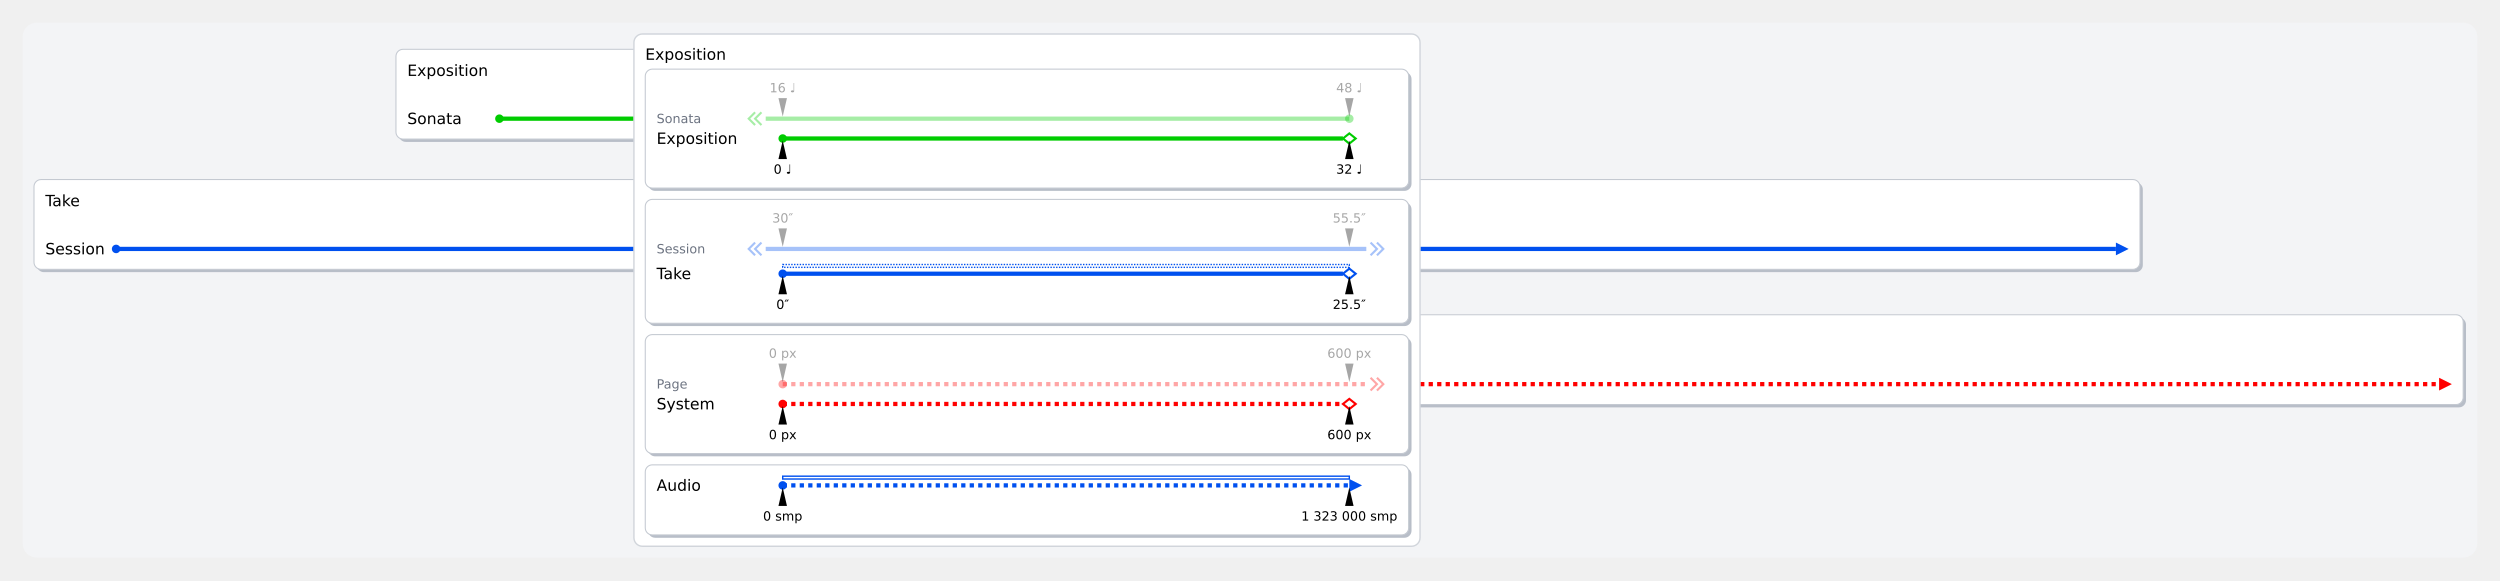
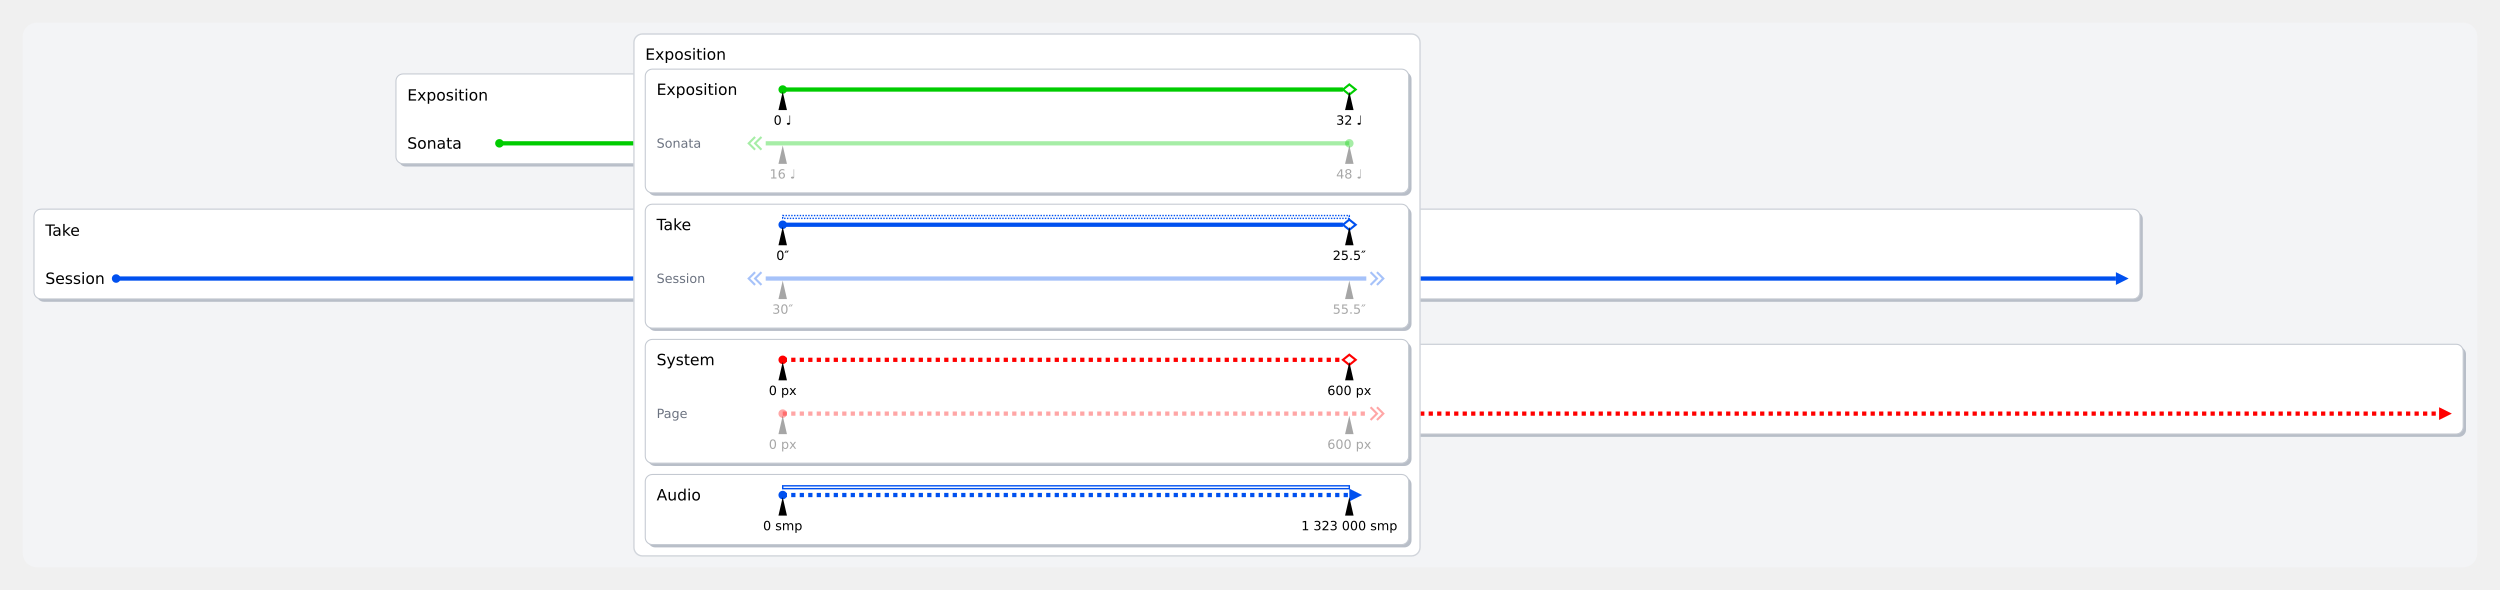
- <svg xmlns="http://www.w3.org/2000/svg" width="1764.891" height="409.641" viewBox="0 0 1764.891 409.641" font-family="DejaVu Sans, Noto Music" text-rendering="geometricPrecision" style="font-kerning:none;font-variant-ligatures:none">
+ <svg xmlns="http://www.w3.org/2000/svg" width="1764.891" height="416.445" viewBox="0 0 1764.891 416.445" font-family="DejaVu Sans, Noto Music" text-rendering="geometricPrecision" style="font-kerning:none;font-variant-ligatures:none">
  <g transform="translate(16 16)">
-     <rect x="0" y="0" width="1732.891" height="377.641" rx="10" fill="#F3F4F6" />
-     <rect data-id="sonata" data-part="card" x="265.528" y="20.805" width="690.309" height="63.379" rx="5" fill="#B8BEC8" />
-     <rect data-id="sonata" data-part="card" x="263.528" y="18.805" width="690.309" height="63.379" rx="5" fill="#FFFFFF" stroke="#C4C9D1" stroke-width="0.75" />
-     <line data-id="sonata" x1="336.558" y1="67.781" x2="936.558" y2="67.781" stroke="#00CC00" stroke-width="3" />
-     <circle data-id="sonata" cx="336.558" cy="67.781" r="3" fill="#00CC00" />
-     <circle data-id="sonata" cx="936.558" cy="67.781" r="3" fill="#00CC00" />
-     <line data-id="exposition" x1="536.558" y1="33.805" x2="932.058" y2="33.805" stroke="#00CC00" stroke-width="3" />
-     <circle data-id="exposition" cx="536.558" cy="33.805" r="3" fill="#00CC00" />
-     <polygon data-id="exposition" points="932.058,33.805 936.558,30.205 941.058,33.805 936.558,37.405" fill="none" stroke="#00CC00" stroke-width="1.5" />
-     <polygon data-id="timestamp_3" points="536.558,35.305 533.558,48.305 539.558,48.305" fill="#000000" />
-     <polygon data-id="timestamp_4" points="936.558,35.305 933.558,48.305 939.558,48.305" fill="#000000" />
-     <text data-id="exposition" data-part="name" x="271.528" y="37.613" text-anchor="start" font-size="11" fill="#000000">Exposition</text>
-     <text data-id="sonata" data-part="name" x="271.528" y="71.589" text-anchor="start" font-size="11" fill="#000000">Sonata</text>
-     <text data-id="timestamp_3" data-part="coordinate" x="536.558" y="58.659" text-anchor="middle" font-size="9" fill="#000000">0 ♩</text>
-     <text data-id="timestamp_4" data-part="coordinate" x="936.558" y="58.659" text-anchor="middle" font-size="9" fill="#000000">32 ♩</text>
-     <rect data-id="session" data-part="card" x="10" y="112.758" width="1486.734" height="63.379" rx="5" fill="#B8BEC8" />
-     <rect data-id="session" data-part="card" x="8" y="110.758" width="1486.734" height="63.379" rx="5" fill="#FFFFFF" stroke="#C4C9D1" stroke-width="0.75" />
-     <polygon data-id="cmap_1" points="536.558,119.258 936.558,119.258 936.558,121.258 536.558,121.258" fill="none" stroke="#0050EF" stroke-width="1" stroke-dasharray="1 1" />
-     <line data-id="session" x1="65.97" y1="159.734" x2="1477.734" y2="159.734" stroke="#0050EF" stroke-width="3" />
-     <circle data-id="session" cx="65.97" cy="159.734" r="3" fill="#0050EF" />
-     <polygon data-id="session" points="1486.734,159.734 1477.734,155.234 1477.734,164.234" fill="#0050EF" />
-     <line data-id="take" x1="536.558" y1="125.758" x2="932.058" y2="125.758" stroke="#0050EF" stroke-width="3" />
-     <circle data-id="take" cx="536.558" cy="125.758" r="3" fill="#0050EF" />
-     <polygon data-id="take" points="932.058,125.758 936.558,122.158 941.058,125.758 936.558,129.358" fill="none" stroke="#0050EF" stroke-width="1.5" />
-     <polygon data-id="timestamp_7" points="536.558,127.258 533.558,140.258 539.558,140.258" fill="#000000" />
-     <polygon data-id="timestamp_8" points="936.558,127.258 933.558,140.258 939.558,140.258" fill="#000000" />
-     <text data-id="take" data-part="name" x="16" y="129.566" text-anchor="start" font-size="11" fill="#000000">Take</text>
-     <text data-id="session" data-part="name" x="16" y="163.542" text-anchor="start" font-size="11" fill="#000000">Session</text>
-     <text data-id="timestamp_7" data-part="coordinate" x="536.558" y="150.612" text-anchor="middle" font-size="9" fill="#000000">0″</text>
-     <text data-id="timestamp_8" data-part="coordinate" x="936.558" y="150.612" text-anchor="middle" font-size="9" fill="#000000">25.5″</text>
-     <rect data-id="page" data-part="card" x="481.539" y="208.211" width="1243.352" height="63.379" rx="5" fill="#B8BEC8" />
-     <rect data-id="page" data-part="card" x="479.539" y="206.211" width="1243.352" height="63.379" rx="5" fill="#FFFFFF" stroke="#C4C9D1" stroke-width="0.75" />
-     <line data-id="page" x1="536.558" y1="255.188" x2="1705.891" y2="255.188" stroke="#FF0000" stroke-width="3" stroke-dasharray="3 3" />
-     <circle data-id="page" cx="536.558" cy="255.188" r="3" fill="#FF0000" />
-     <polygon data-id="page" points="1714.891,255.188 1705.891,250.688 1705.891,259.688" fill="#FF0000" />
-     <line data-id="system" x1="536.558" y1="221.211" x2="932.058" y2="221.211" stroke="#FF0000" stroke-width="3" stroke-dasharray="3 3" />
-     <circle data-id="system" cx="536.558" cy="221.211" r="3" fill="#FF0000" />
-     <polygon data-id="system" points="932.058,221.211 936.558,217.611 941.058,221.211 936.558,224.811" fill="none" stroke="#FF0000" stroke-width="1.5" />
-     <polygon data-id="timestamp_5" points="536.558,222.711 533.558,235.711 539.558,235.711" fill="#000000" />
-     <polygon data-id="timestamp_6" points="936.558,222.711 933.558,235.711 939.558,235.711" fill="#000000" />
-     <text data-id="system" data-part="name" x="487.539" y="225.019" text-anchor="start" font-size="11" fill="#000000">System</text>
-     <text data-id="page" data-part="name" x="487.539" y="258.996" text-anchor="start" font-size="11" fill="#000000">Page</text>
-     <text data-id="timestamp_5" data-part="coordinate" x="536.558" y="246.065" text-anchor="middle" font-size="9" fill="#000000">0 px</text>
-     <text data-id="timestamp_6" data-part="coordinate" x="936.558" y="246.065" text-anchor="middle" font-size="9" fill="#000000">600 px</text>
-     <rect data-id="group_1" x="431.528" y="8" width="554.947" height="361.641" rx="6" fill="#FFFFFF" stroke="#D1D5DB" stroke-width="1" />
+     <rect x="0" y="0" width="1732.891" height="384.445" rx="10" fill="#F3F4F6" />
+     <rect data-id="sonata" data-part="card" x="265.528" y="38.207" width="690.309" height="63.379" rx="5" fill="#B8BEC8" />
+     <rect data-id="sonata" data-part="card" x="263.528" y="36.207" width="690.309" height="63.379" rx="5" fill="#FFFFFF" stroke="#C4C9D1" stroke-width="0.75" />
+     <line data-id="sonata" x1="336.558" y1="85.184" x2="936.558" y2="85.184" stroke="#00CC00" stroke-width="3" />
+     <circle data-id="sonata" cx="336.558" cy="85.184" r="3" fill="#00CC00" />
+     <circle data-id="sonata" cx="936.558" cy="85.184" r="3" fill="#00CC00" />
+     <line data-id="exposition" x1="536.558" y1="51.207" x2="932.058" y2="51.207" stroke="#00CC00" stroke-width="3" />
+     <circle data-id="exposition" cx="536.558" cy="51.207" r="3" fill="#00CC00" />
+     <polygon data-id="exposition" points="932.058,51.207 936.558,47.607 941.058,51.207 936.558,54.807" fill="none" stroke="#00CC00" stroke-width="1.5" />
+     <polygon data-id="timestamp_3" points="536.558,52.707 533.558,65.707 539.558,65.707" fill="#000000" />
+     <polygon data-id="timestamp_4" points="936.558,52.707 933.558,65.707 939.558,65.707" fill="#000000" />
+     <text data-id="exposition" data-part="name" x="271.528" y="55.015" text-anchor="start" font-size="11" fill="#000000">Exposition</text>
+     <text data-id="sonata" data-part="name" x="271.528" y="88.992" text-anchor="start" font-size="11" fill="#000000">Sonata</text>
+     <text data-id="timestamp_3" data-part="coordinate" x="536.558" y="76.061" text-anchor="middle" font-size="9" fill="#000000">0 ♩</text>
+     <text data-id="timestamp_4" data-part="coordinate" x="936.558" y="76.061" text-anchor="middle" font-size="9" fill="#000000">32 ♩</text>
+     <rect data-id="session" data-part="card" x="10" y="133.66" width="1486.734" height="63.379" rx="5" fill="#B8BEC8" />
+     <rect data-id="session" data-part="card" x="8" y="131.66" width="1486.734" height="63.379" rx="5" fill="#FFFFFF" stroke="#C4C9D1" stroke-width="0.75" />
+     <polygon data-id="cmap_1" points="536.558,140.16 936.558,140.16 936.558,142.16 536.558,142.16" fill="none" stroke="#0050EF" stroke-width="1" stroke-dasharray="1 1" />
+     <line data-id="session" x1="65.97" y1="180.637" x2="1477.734" y2="180.637" stroke="#0050EF" stroke-width="3" />
+     <circle data-id="session" cx="65.97" cy="180.637" r="3" fill="#0050EF" />
+     <polygon data-id="session" points="1486.734,180.637 1477.734,176.137 1477.734,185.137" fill="#0050EF" />
+     <line data-id="take" x1="536.558" y1="146.66" x2="932.058" y2="146.66" stroke="#0050EF" stroke-width="3" />
+     <circle data-id="take" cx="536.558" cy="146.66" r="3" fill="#0050EF" />
+     <polygon data-id="take" points="932.058,146.66 936.558,143.06 941.058,146.66 936.558,150.26" fill="none" stroke="#0050EF" stroke-width="1.5" />
+     <polygon data-id="timestamp_7" points="536.558,148.16 533.558,161.16 539.558,161.16" fill="#000000" />
+     <polygon data-id="timestamp_8" points="936.558,148.16 933.558,161.16 939.558,161.16" fill="#000000" />
+     <text data-id="take" data-part="name" x="16" y="150.468" text-anchor="start" font-size="11" fill="#000000">Take</text>
+     <text data-id="session" data-part="name" x="16" y="184.445" text-anchor="start" font-size="11" fill="#000000">Session</text>
+     <text data-id="timestamp_7" data-part="coordinate" x="536.558" y="171.514" text-anchor="middle" font-size="9" fill="#000000">0″</text>
+     <text data-id="timestamp_8" data-part="coordinate" x="936.558" y="171.514" text-anchor="middle" font-size="9" fill="#000000">25.5″</text>
+     <rect data-id="page" data-part="card" x="481.539" y="229.016" width="1243.352" height="63.379" rx="5" fill="#B8BEC8" />
+     <rect data-id="page" data-part="card" x="479.539" y="227.016" width="1243.352" height="63.379" rx="5" fill="#FFFFFF" stroke="#C4C9D1" stroke-width="0.75" />
+     <line data-id="page" x1="536.558" y1="275.992" x2="1705.891" y2="275.992" stroke="#FF0000" stroke-width="3" stroke-dasharray="3 3" />
+     <circle data-id="page" cx="536.558" cy="275.992" r="3" fill="#FF0000" />
+     <polygon data-id="page" points="1714.891,275.992 1705.891,271.492 1705.891,280.492" fill="#FF0000" />
+     <line data-id="system" x1="536.558" y1="242.016" x2="932.058" y2="242.016" stroke="#FF0000" stroke-width="3" stroke-dasharray="3 3" />
+     <circle data-id="system" cx="536.558" cy="242.016" r="3" fill="#FF0000" />
+     <polygon data-id="system" points="932.058,242.016 936.558,238.416 941.058,242.016 936.558,245.616" fill="none" stroke="#FF0000" stroke-width="1.5" />
+     <polygon data-id="timestamp_5" points="536.558,243.516 533.558,256.516 539.558,256.516" fill="#000000" />
+     <polygon data-id="timestamp_6" points="936.558,243.516 933.558,256.516 939.558,256.516" fill="#000000" />
+     <text data-id="system" data-part="name" x="487.539" y="245.824" text-anchor="start" font-size="11" fill="#000000">System</text>
+     <text data-id="page" data-part="name" x="487.539" y="279.8" text-anchor="start" font-size="11" fill="#000000">Page</text>
+     <text data-id="timestamp_5" data-part="coordinate" x="536.558" y="266.87" text-anchor="middle" font-size="9" fill="#000000">0 px</text>
+     <text data-id="timestamp_6" data-part="coordinate" x="936.558" y="266.87" text-anchor="middle" font-size="9" fill="#000000">600 px</text>
+     <rect data-id="group_1" x="431.528" y="8" width="554.947" height="368.445" rx="6" fill="#FFFFFF" stroke="#D1D5DB" stroke-width="1" />
    <text data-id="group_1" data-part="name" x="439.528" y="26.21" text-anchor="start" font-size="11" fill="#000000">Exposition</text>
-     <rect data-id="exposition" data-part="card" x="441.528" y="34.805" width="538.947" height="83.953" rx="5" fill="#B8BEC8" />
-     <rect data-id="exposition" data-part="card" x="439.528" y="32.805" width="538.947" height="83.953" rx="5" fill="#FFFFFF" stroke="#C4C9D1" stroke-width="0.75" />
-     <line data-id="sonata" x1="524.558" y1="67.781" x2="936.558" y2="67.781" stroke="#00CC00" stroke-width="3" opacity="0.35" />
-     <polyline data-id="sonata" points="521.558,63.281 517.058,67.781 521.558,72.281" fill="none" stroke="#00CC00" stroke-width="1.5" opacity="0.35" />
-     <polyline data-id="sonata" points="517.058,63.281 512.558,67.781 517.058,72.281" fill="none" stroke="#00CC00" stroke-width="1.5" opacity="0.35" />
-     <circle data-id="sonata" cx="936.558" cy="67.781" r="3" fill="#00CC00" opacity="0.35" />
-     <line data-id="exposition" x1="536.558" y1="81.781" x2="932.058" y2="81.781" stroke="#00CC00" stroke-width="3" />
-     <circle data-id="exposition" cx="536.558" cy="81.781" r="3" fill="#00CC00" />
-     <polygon data-id="exposition" points="932.058,81.781 936.558,78.181 941.058,81.781 936.558,85.381" fill="none" stroke="#00CC00" stroke-width="1.5" />
-     <polygon data-id="exposition" data-part="start" points="536.558,66.281 533.558,53.281 539.558,53.281" fill="#000000" opacity="0.35" />
-     <polygon data-id="exposition" data-part="end" points="936.558,66.281 933.558,53.281 939.558,53.281" fill="#000000" opacity="0.35" />
-     <polygon data-id="timestamp_3" points="536.558,83.281 533.558,96.281 539.558,96.281" fill="#000000" />
-     <polygon data-id="timestamp_4" points="936.558,83.281 933.558,96.281 939.558,96.281" fill="#000000" />
-     <text data-id="sonata" data-part="name" x="447.528" y="70.897" text-anchor="start" font-size="9" fill="#6B7280">Sonata</text>
-     <text data-id="exposition" data-part="name" x="447.528" y="85.589" text-anchor="start" font-size="11" fill="#000000">Exposition</text>
-     <text data-id="exposition" data-part="start label" x="536.558" y="49.159" text-anchor="middle" font-size="9" fill="#000000" opacity="0.35">16 ♩</text>
-     <text data-id="exposition" data-part="end label" x="936.558" y="49.159" text-anchor="middle" font-size="9" fill="#000000" opacity="0.35">48 ♩</text>
-     <text data-id="timestamp_3" data-part="coordinate" x="536.558" y="106.635" text-anchor="middle" font-size="9" fill="#000000">0 ♩</text>
-     <text data-id="timestamp_4" data-part="coordinate" x="936.558" y="106.635" text-anchor="middle" font-size="9" fill="#000000">32 ♩</text>
-     <rect data-id="take" data-part="card" x="441.528" y="126.758" width="538.947" height="87.453" rx="5" fill="#B8BEC8" />
-     <rect data-id="take" data-part="card" x="439.528" y="124.758" width="538.947" height="87.453" rx="5" fill="#FFFFFF" stroke="#C4C9D1" stroke-width="0.75" />
-     <polygon data-id="cmap_1" points="536.558,170.734 936.558,170.734 936.558,172.734 536.558,172.734" fill="none" stroke="#0050EF" stroke-width="1" stroke-dasharray="1 1" />
-     <line data-id="session" x1="524.558" y1="159.734" x2="948.558" y2="159.734" stroke="#0050EF" stroke-width="3" opacity="0.35" />
-     <polyline data-id="session" points="521.558,155.234 517.058,159.734 521.558,164.234" fill="none" stroke="#0050EF" stroke-width="1.5" opacity="0.35" />
-     <polyline data-id="session" points="517.058,155.234 512.558,159.734 517.058,164.234" fill="none" stroke="#0050EF" stroke-width="1.5" opacity="0.35" />
-     <polyline data-id="session" points="951.558,155.234 956.058,159.734 951.558,164.234" fill="none" stroke="#0050EF" stroke-width="1.5" opacity="0.35" />
-     <polyline data-id="session" points="956.058,155.234 960.558,159.734 956.058,164.234" fill="none" stroke="#0050EF" stroke-width="1.5" opacity="0.35" />
-     <line data-id="take" x1="536.558" y1="177.234" x2="932.058" y2="177.234" stroke="#0050EF" stroke-width="3" />
-     <circle data-id="take" cx="536.558" cy="177.234" r="3" fill="#0050EF" />
-     <polygon data-id="take" points="932.058,177.234 936.558,173.634 941.058,177.234 936.558,180.834" fill="none" stroke="#0050EF" stroke-width="1.5" />
-     <polygon data-id="take" data-part="start" points="536.558,158.234 533.558,145.234 539.558,145.234" fill="#000000" opacity="0.35" />
-     <polygon data-id="take" data-part="end" points="936.558,158.234 933.558,145.234 939.558,145.234" fill="#000000" opacity="0.35" />
-     <polygon data-id="timestamp_7" points="536.558,178.734 533.558,191.734 539.558,191.734" fill="#000000" />
-     <polygon data-id="timestamp_8" points="936.558,178.734 933.558,191.734 939.558,191.734" fill="#000000" />
-     <text data-id="session" data-part="name" x="447.528" y="162.85" text-anchor="start" font-size="9" fill="#6B7280">Session</text>
-     <text data-id="take" data-part="name" x="447.528" y="181.042" text-anchor="start" font-size="11" fill="#000000">Take</text>
-     <text data-id="take" data-part="start label" x="536.558" y="141.112" text-anchor="middle" font-size="9" fill="#000000" opacity="0.35">30″</text>
-     <text data-id="take" data-part="end label" x="936.558" y="141.112" text-anchor="middle" font-size="9" fill="#000000" opacity="0.35">55.5″</text>
-     <text data-id="timestamp_7" data-part="coordinate" x="536.558" y="202.088" text-anchor="middle" font-size="9" fill="#000000">0″</text>
-     <text data-id="timestamp_8" data-part="coordinate" x="936.558" y="202.088" text-anchor="middle" font-size="9" fill="#000000">25.5″</text>
-     <rect data-id="system" data-part="card" x="441.528" y="222.211" width="538.947" height="83.953" rx="5" fill="#B8BEC8" />
-     <rect data-id="system" data-part="card" x="439.528" y="220.211" width="538.947" height="83.953" rx="5" fill="#FFFFFF" stroke="#C4C9D1" stroke-width="0.75" />
-     <line data-id="page" x1="536.558" y1="255.188" x2="948.558" y2="255.188" stroke="#FF0000" stroke-width="3" stroke-dasharray="3 3" opacity="0.35" />
-     <circle data-id="page" cx="536.558" cy="255.188" r="3" fill="#FF0000" opacity="0.35" />
-     <polyline data-id="page" points="951.558,250.688 956.058,255.188 951.558,259.688" fill="none" stroke="#FF0000" stroke-width="1.5" opacity="0.35" />
-     <polyline data-id="page" points="956.058,250.688 960.558,255.188 956.058,259.688" fill="none" stroke="#FF0000" stroke-width="1.5" opacity="0.35" />
-     <line data-id="system" x1="536.558" y1="269.188" x2="932.058" y2="269.188" stroke="#FF0000" stroke-width="3" stroke-dasharray="3 3" />
-     <circle data-id="system" cx="536.558" cy="269.188" r="3" fill="#FF0000" />
-     <polygon data-id="system" points="932.058,269.188 936.558,265.587 941.058,269.188 936.558,272.788" fill="none" stroke="#FF0000" stroke-width="1.5" />
-     <polygon data-id="system" data-part="start" points="536.558,253.688 533.558,240.688 539.558,240.688" fill="#000000" opacity="0.35" />
-     <polygon data-id="system" data-part="end" points="936.558,253.688 933.558,240.688 939.558,240.688" fill="#000000" opacity="0.35" />
-     <polygon data-id="timestamp_5" points="536.558,270.688 533.558,283.688 539.558,283.688" fill="#000000" />
-     <polygon data-id="timestamp_6" points="936.558,270.688 933.558,283.688 939.558,283.688" fill="#000000" />
-     <text data-id="page" data-part="name" x="447.528" y="258.303" text-anchor="start" font-size="9" fill="#6B7280">Page</text>
-     <text data-id="system" data-part="name" x="447.528" y="272.996" text-anchor="start" font-size="11" fill="#000000">System</text>
-     <text data-id="system" data-part="start label" x="536.558" y="236.565" text-anchor="middle" font-size="9" fill="#000000" opacity="0.35">0 px</text>
-     <text data-id="system" data-part="end label" x="936.558" y="236.565" text-anchor="middle" font-size="9" fill="#000000" opacity="0.35">600 px</text>
-     <text data-id="timestamp_5" data-part="coordinate" x="536.558" y="294.041" text-anchor="middle" font-size="9" fill="#000000">0 px</text>
-     <text data-id="timestamp_6" data-part="coordinate" x="936.558" y="294.041" text-anchor="middle" font-size="9" fill="#000000">600 px</text>
-     <rect data-id="audio" data-part="card" x="441.528" y="314.164" width="538.947" height="49.477" rx="5" fill="#B8BEC8" />
-     <rect data-id="audio" data-part="card" x="439.528" y="312.164" width="538.947" height="49.477" rx="5" fill="#FFFFFF" stroke="#C4C9D1" stroke-width="0.75" />
-     <polygon data-id="cmap_2" points="536.558,320.164 936.558,320.164 936.558,322.164 536.558,322.164" fill="none" stroke="#0050EF" stroke-width="1" />
-     <line data-id="audio" x1="536.558" y1="326.664" x2="936.558" y2="326.664" stroke="#0050EF" stroke-width="3" stroke-dasharray="3 3" />
-     <circle data-id="audio" cx="536.558" cy="326.664" r="3" fill="#0050EF" />
-     <polygon data-id="audio" points="945.558,326.664 936.558,322.164 936.558,331.164" fill="#0050EF" />
-     <polygon data-id="timestamp_1" points="536.558,328.164 533.558,341.164 539.558,341.164" fill="#000000" />
-     <polygon data-id="timestamp_2" points="936.558,328.164 933.558,341.164 939.558,341.164" fill="#000000" />
-     <text data-id="audio" data-part="name" x="447.528" y="330.472" text-anchor="start" font-size="11" fill="#000000">Audio</text>
-     <text data-id="timestamp_1" data-part="coordinate" x="536.558" y="351.518" text-anchor="middle" font-size="9" fill="#000000">0 smp</text>
-     <text data-id="timestamp_2" data-part="coordinate" x="936.558" y="351.518" text-anchor="middle" font-size="9" fill="#000000">1 323 000 smp</text>
+     <rect data-id="exposition" data-part="card" x="441.528" y="34.805" width="538.947" height="87.356" rx="5" fill="#B8BEC8" />
+     <rect data-id="exposition" data-part="card" x="439.528" y="32.805" width="538.947" height="87.356" rx="5" fill="#FFFFFF" stroke="#C4C9D1" stroke-width="0.75" />
+     <line data-id="sonata" x1="524.558" y1="85.184" x2="936.558" y2="85.184" stroke="#00CC00" stroke-width="3" opacity="0.35" />
+     <polyline data-id="sonata" points="521.558,80.684 517.058,85.184 521.558,89.684" fill="none" stroke="#00CC00" stroke-width="1.5" opacity="0.35" />
+     <polyline data-id="sonata" points="517.058,80.684 512.558,85.184 517.058,89.684" fill="none" stroke="#00CC00" stroke-width="1.5" opacity="0.35" />
+     <circle data-id="sonata" cx="936.558" cy="85.184" r="3" fill="#00CC00" opacity="0.35" />
+     <line data-id="exposition" x1="536.558" y1="47.207" x2="932.058" y2="47.207" stroke="#00CC00" stroke-width="3" />
+     <circle data-id="exposition" cx="536.558" cy="47.207" r="3" fill="#00CC00" />
+     <polygon data-id="exposition" points="932.058,47.207 936.558,43.607 941.058,47.207 936.558,50.807" fill="none" stroke="#00CC00" stroke-width="1.5" />
+     <polygon data-id="exposition" data-part="start" points="536.558,86.684 533.558,99.684 539.558,99.684" fill="#000000" opacity="0.35" />
+     <polygon data-id="exposition" data-part="end" points="936.558,86.684 933.558,99.684 939.558,99.684" fill="#000000" opacity="0.35" />
+     <polygon data-id="timestamp_3" points="536.558,48.707 533.558,61.707 539.558,61.707" fill="#000000" />
+     <polygon data-id="timestamp_4" points="936.558,48.707 933.558,61.707 939.558,61.707" fill="#000000" />
+     <text data-id="sonata" data-part="name" x="447.528" y="88.299" text-anchor="start" font-size="9" fill="#6B7280">Sonata</text>
+     <text data-id="exposition" data-part="name" x="447.528" y="51.015" text-anchor="start" font-size="11" fill="#000000">Exposition</text>
+     <text data-id="exposition" data-part="start label" x="536.558" y="110.038" text-anchor="middle" font-size="9" fill="#000000" opacity="0.35">16 ♩</text>
+     <text data-id="exposition" data-part="end label" x="936.558" y="110.038" text-anchor="middle" font-size="9" fill="#000000" opacity="0.35">48 ♩</text>
+     <text data-id="timestamp_3" data-part="coordinate" x="536.558" y="72.061" text-anchor="middle" font-size="9" fill="#000000">0 ♩</text>
+     <text data-id="timestamp_4" data-part="coordinate" x="936.558" y="72.061" text-anchor="middle" font-size="9" fill="#000000">32 ♩</text>
+     <rect data-id="take" data-part="card" x="441.528" y="130.16" width="538.947" height="87.453" rx="5" fill="#B8BEC8" />
+     <rect data-id="take" data-part="card" x="439.528" y="128.16" width="538.947" height="87.453" rx="5" fill="#FFFFFF" stroke="#C4C9D1" stroke-width="0.75" />
+     <polygon data-id="cmap_1" points="536.558,136.16 936.558,136.16 936.558,138.16 536.558,138.16" fill="none" stroke="#0050EF" stroke-width="1" stroke-dasharray="1 1" />
+     <line data-id="session" x1="524.558" y1="180.637" x2="948.558" y2="180.637" stroke="#0050EF" stroke-width="3" opacity="0.35" />
+     <polyline data-id="session" points="521.558,176.137 517.058,180.637 521.558,185.137" fill="none" stroke="#0050EF" stroke-width="1.5" opacity="0.35" />
+     <polyline data-id="session" points="517.058,176.137 512.558,180.637 517.058,185.137" fill="none" stroke="#0050EF" stroke-width="1.5" opacity="0.35" />
+     <polyline data-id="session" points="951.558,176.137 956.058,180.637 951.558,185.137" fill="none" stroke="#0050EF" stroke-width="1.5" opacity="0.35" />
+     <polyline data-id="session" points="956.058,176.137 960.558,180.637 956.058,185.137" fill="none" stroke="#0050EF" stroke-width="1.5" opacity="0.35" />
+     <line data-id="take" x1="536.558" y1="142.66" x2="932.058" y2="142.66" stroke="#0050EF" stroke-width="3" />
+     <circle data-id="take" cx="536.558" cy="142.66" r="3" fill="#0050EF" />
+     <polygon data-id="take" points="932.058,142.66 936.558,139.06 941.058,142.66 936.558,146.26" fill="none" stroke="#0050EF" stroke-width="1.5" />
+     <polygon data-id="take" data-part="start" points="536.558,182.137 533.558,195.137 539.558,195.137" fill="#000000" opacity="0.35" />
+     <polygon data-id="take" data-part="end" points="936.558,182.137 933.558,195.137 939.558,195.137" fill="#000000" opacity="0.35" />
+     <polygon data-id="timestamp_7" points="536.558,144.16 533.558,157.16 539.558,157.16" fill="#000000" />
+     <polygon data-id="timestamp_8" points="936.558,144.16 933.558,157.16 939.558,157.16" fill="#000000" />
+     <text data-id="session" data-part="name" x="447.528" y="183.752" text-anchor="start" font-size="9" fill="#6B7280">Session</text>
+     <text data-id="take" data-part="name" x="447.528" y="146.468" text-anchor="start" font-size="11" fill="#000000">Take</text>
+     <text data-id="take" data-part="start label" x="536.558" y="205.491" text-anchor="middle" font-size="9" fill="#000000" opacity="0.35">30″</text>
+     <text data-id="take" data-part="end label" x="936.558" y="205.491" text-anchor="middle" font-size="9" fill="#000000" opacity="0.35">55.5″</text>
+     <text data-id="timestamp_7" data-part="coordinate" x="536.558" y="167.514" text-anchor="middle" font-size="9" fill="#000000">0″</text>
+     <text data-id="timestamp_8" data-part="coordinate" x="936.558" y="167.514" text-anchor="middle" font-size="9" fill="#000000">25.5″</text>
+     <rect data-id="system" data-part="card" x="441.528" y="225.613" width="538.947" height="87.356" rx="5" fill="#B8BEC8" />
+     <rect data-id="system" data-part="card" x="439.528" y="223.613" width="538.947" height="87.356" rx="5" fill="#FFFFFF" stroke="#C4C9D1" stroke-width="0.75" />
+     <line data-id="page" x1="536.558" y1="275.992" x2="948.558" y2="275.992" stroke="#FF0000" stroke-width="3" stroke-dasharray="3 3" opacity="0.35" />
+     <circle data-id="page" cx="536.558" cy="275.992" r="3" fill="#FF0000" opacity="0.35" />
+     <polyline data-id="page" points="951.558,271.492 956.058,275.992 951.558,280.492" fill="none" stroke="#FF0000" stroke-width="1.5" opacity="0.35" />
+     <polyline data-id="page" points="956.058,271.492 960.558,275.992 956.058,280.492" fill="none" stroke="#FF0000" stroke-width="1.5" opacity="0.35" />
+     <line data-id="system" x1="536.558" y1="238.016" x2="932.058" y2="238.016" stroke="#FF0000" stroke-width="3" stroke-dasharray="3 3" />
+     <circle data-id="system" cx="536.558" cy="238.016" r="3" fill="#FF0000" />
+     <polygon data-id="system" points="932.058,238.016 936.558,234.416 941.058,238.016 936.558,241.616" fill="none" stroke="#FF0000" stroke-width="1.5" />
+     <polygon data-id="system" data-part="start" points="536.558,277.492 533.558,290.492 539.558,290.492" fill="#000000" opacity="0.35" />
+     <polygon data-id="system" data-part="end" points="936.558,277.492 933.558,290.492 939.558,290.492" fill="#000000" opacity="0.35" />
+     <polygon data-id="timestamp_5" points="536.558,239.516 533.558,252.516 539.558,252.516" fill="#000000" />
+     <polygon data-id="timestamp_6" points="936.558,239.516 933.558,252.516 939.558,252.516" fill="#000000" />
+     <text data-id="page" data-part="name" x="447.528" y="279.108" text-anchor="start" font-size="9" fill="#6B7280">Page</text>
+     <text data-id="system" data-part="name" x="447.528" y="241.824" text-anchor="start" font-size="11" fill="#000000">System</text>
+     <text data-id="system" data-part="start label" x="536.558" y="300.846" text-anchor="middle" font-size="9" fill="#000000" opacity="0.35">0 px</text>
+     <text data-id="system" data-part="end label" x="936.558" y="300.846" text-anchor="middle" font-size="9" fill="#000000" opacity="0.35">600 px</text>
+     <text data-id="timestamp_5" data-part="coordinate" x="536.558" y="262.87" text-anchor="middle" font-size="9" fill="#000000">0 px</text>
+     <text data-id="timestamp_6" data-part="coordinate" x="936.558" y="262.87" text-anchor="middle" font-size="9" fill="#000000">600 px</text>
+     <rect data-id="audio" data-part="card" x="441.528" y="320.969" width="538.947" height="49.477" rx="5" fill="#B8BEC8" />
+     <rect data-id="audio" data-part="card" x="439.528" y="318.969" width="538.947" height="49.477" rx="5" fill="#FFFFFF" stroke="#C4C9D1" stroke-width="0.75" />
+     <polygon data-id="cmap_2" points="536.558,326.969 936.558,326.969 936.558,328.969 536.558,328.969" fill="none" stroke="#0050EF" stroke-width="1" />
+     <line data-id="audio" x1="536.558" y1="333.469" x2="936.558" y2="333.469" stroke="#0050EF" stroke-width="3" stroke-dasharray="3 3" />
+     <circle data-id="audio" cx="536.558" cy="333.469" r="3" fill="#0050EF" />
+     <polygon data-id="audio" points="945.558,333.469 936.558,328.969 936.558,337.969" fill="#0050EF" />
+     <polygon data-id="timestamp_1" points="536.558,334.969 533.558,347.969 539.558,347.969" fill="#000000" />
+     <polygon data-id="timestamp_2" points="936.558,334.969 933.558,347.969 939.558,347.969" fill="#000000" />
+     <text data-id="audio" data-part="name" x="447.528" y="337.277" text-anchor="start" font-size="11" fill="#000000">Audio</text>
+     <text data-id="timestamp_1" data-part="coordinate" x="536.558" y="358.323" text-anchor="middle" font-size="9" fill="#000000">0 smp</text>
+     <text data-id="timestamp_2" data-part="coordinate" x="936.558" y="358.323" text-anchor="middle" font-size="9" fill="#000000">1 323 000 smp</text>
  </g>
</svg>
